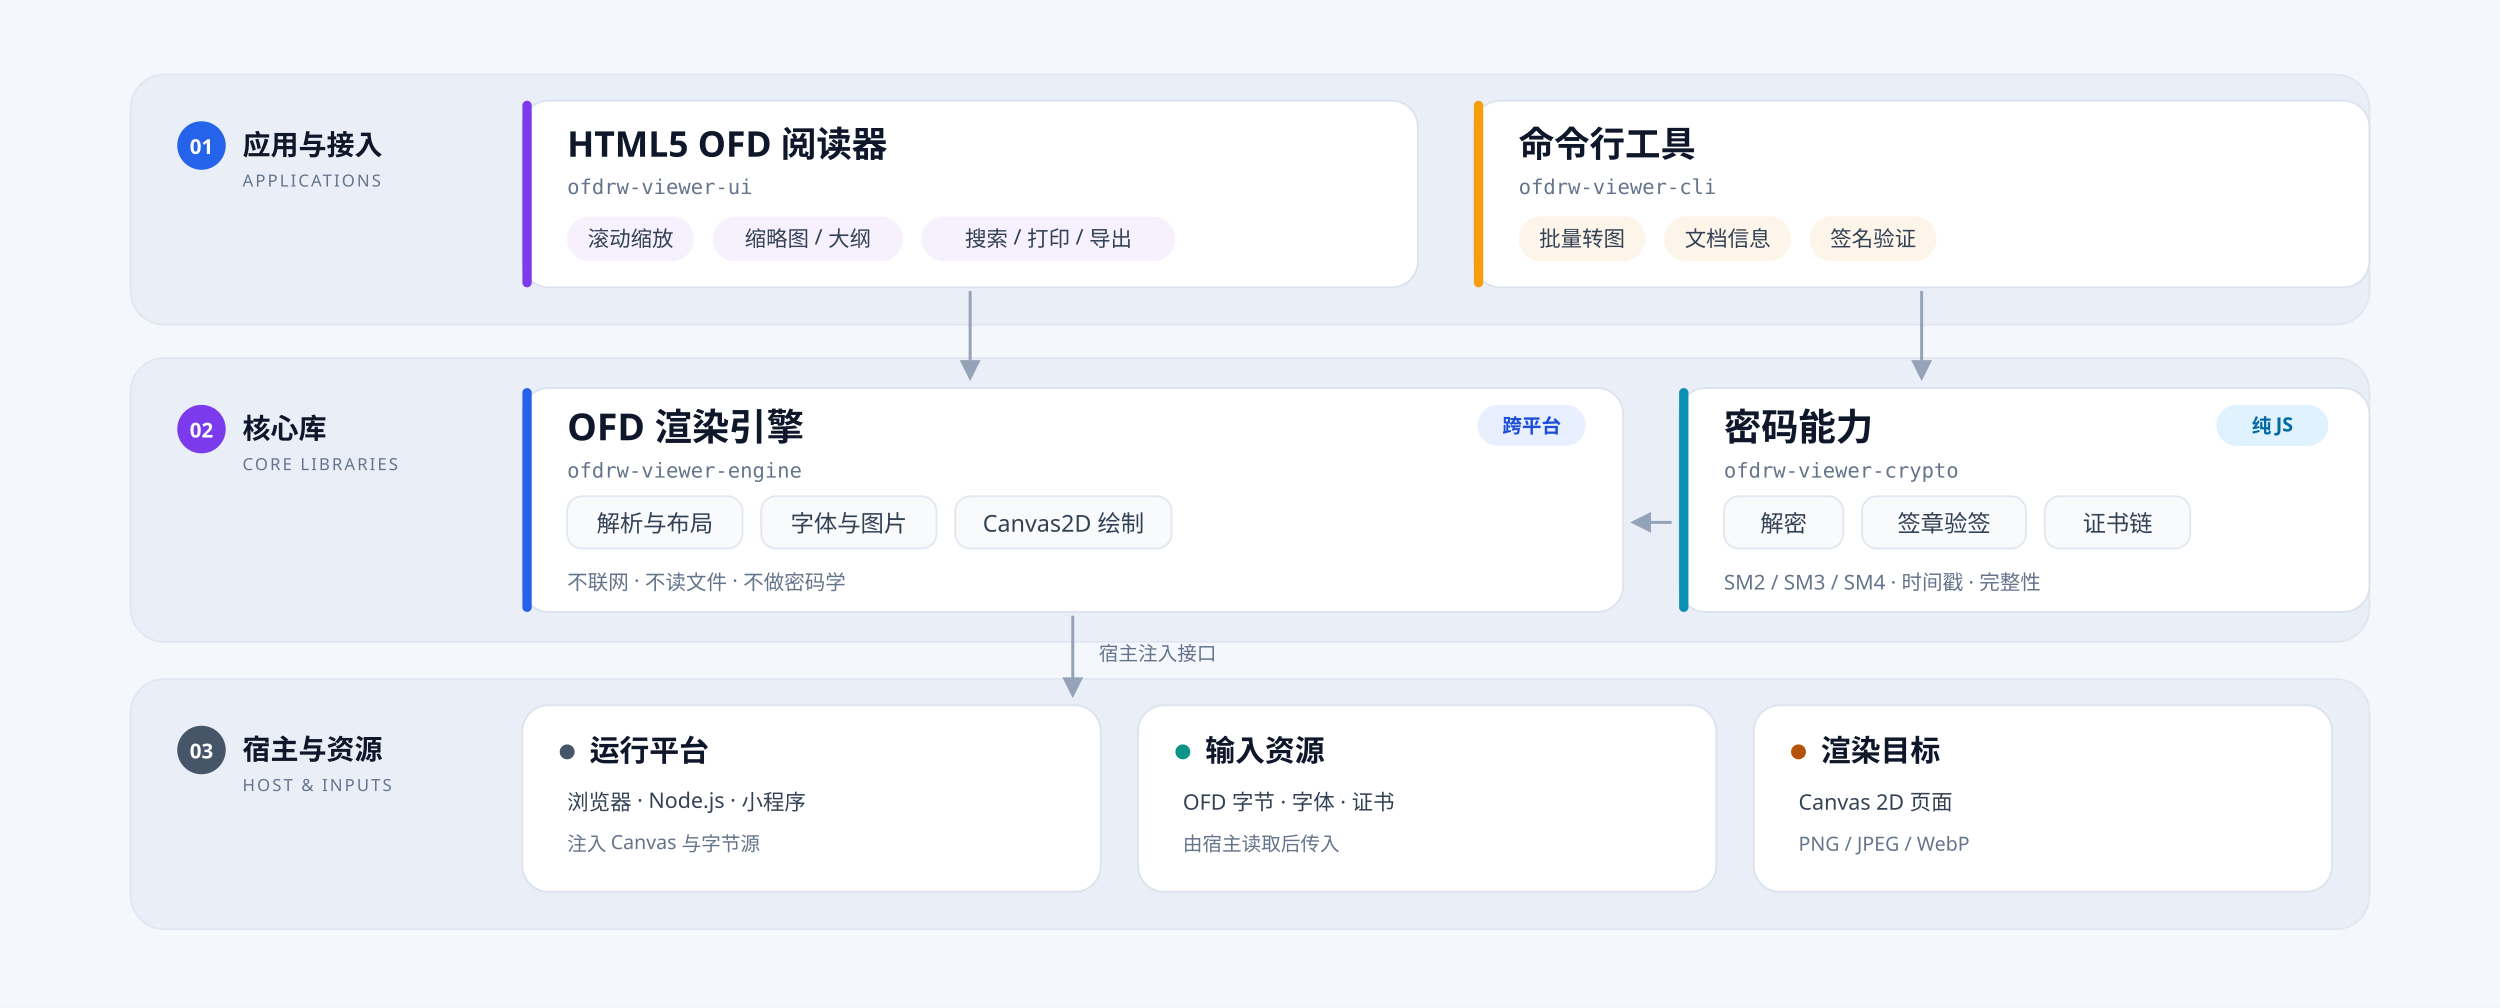
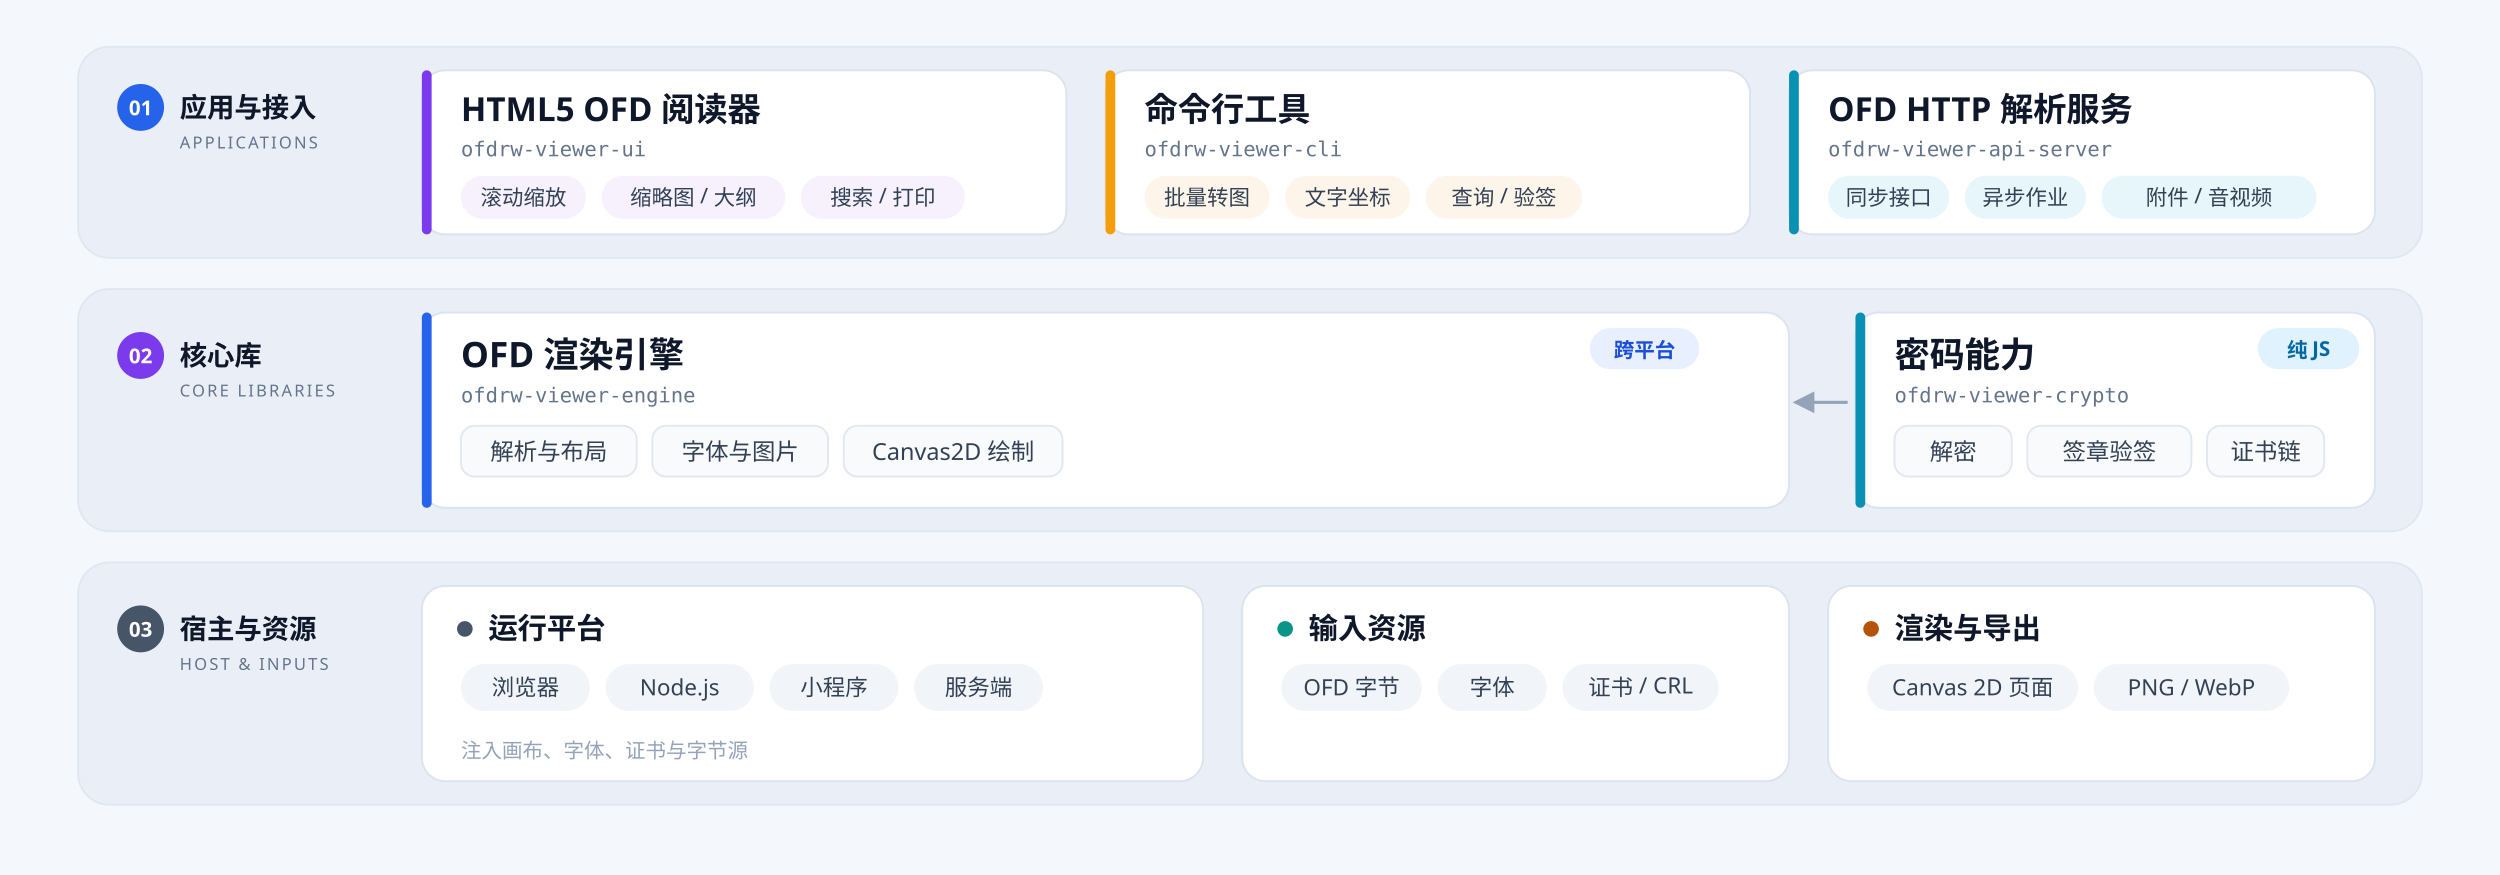
- <svg xmlns="http://www.w3.org/2000/svg" width="1340" height="540" viewBox="0 0 1340 540" role="img" aria-labelledby="arch-title arch-desc" font-family="'Noto Sans SC', 'PingFang SC', 'Microsoft YaHei', sans-serif">
+ <svg xmlns="http://www.w3.org/2000/svg" width="1280" height="448" viewBox="0 0 1280 448" role="img" aria-labelledby="arch-title arch-desc" font-family="'Noto Sans SC', 'PingFang SC', 'Microsoft YaHei', sans-serif">
  <defs>
    <marker id="arrow" viewBox="0 0 10 10" refX="8" refY="5" markerWidth="7" markerHeight="7" orient="auto-start-reverse">
      <path d="M 0 0 L 10 5 L 0 10 z" fill="#94a3b8" />
    </marker>
  </defs>
-   <rect width="1340" height="540" fill="#f4f7fb" />
+   <rect width="1280" height="448" fill="#f4f7fb" />
  <g stroke="#e0e7f1">
-     <rect x="70" y="40" width="1200" height="134" rx="18" fill="#eaeff7" />
-     <rect x="70" y="192" width="1200" height="152" rx="18" fill="#eaeff7" />
-     <rect x="70" y="364" width="1200" height="134" rx="18" fill="#eaeff7" />
+     <rect x="40" y="24" width="1200" height="108" rx="16" fill="#eaeff7" />
+     <rect x="40" y="148" width="1200" height="124" rx="16" fill="#eaeff7" />
+     <rect x="40" y="288" width="1200" height="124" rx="16" fill="#eaeff7" />
  </g>
-   <circle cx="108" cy="78" r="13" fill="#2563eb" />
-   <text x="108" y="82.5" text-anchor="middle" font-size="11" font-weight="700" fill="#ffffff">01</text>
-   <text x="130" y="83" font-size="15" font-weight="700" fill="#0f172a">应用与接入</text>
-   <text x="130" y="100" font-size="9" letter-spacing="1.1" fill="#64748b">APPLICATIONS</text>
-   <circle cx="108" cy="230" r="13" fill="#7c3aed" />
-   <text x="108" y="234.5" text-anchor="middle" font-size="11" font-weight="700" fill="#ffffff">02</text>
-   <text x="130" y="235" font-size="15" font-weight="700" fill="#0f172a">核心库</text>
-   <text x="130" y="252" font-size="9" letter-spacing="1.1" fill="#64748b">CORE LIBRARIES</text>
-   <circle cx="108" cy="402" r="13" fill="#475569" />
-   <text x="108" y="406.5" text-anchor="middle" font-size="11" font-weight="700" fill="#ffffff">03</text>
-   <text x="130" y="407" font-size="15" font-weight="700" fill="#0f172a">宿主与资源</text>
-   <text x="130" y="424" font-size="9" letter-spacing="1.1" fill="#64748b">HOST &amp; INPUTS</text>
-   <rect x="280" y="54" width="480" height="100" rx="14" fill="#ffffff" stroke="#dbe3ee" />
-   <rect x="280" y="54" width="5" height="100" rx="2.5" fill="#7c3aed" />
-   <text x="304" y="84" font-size="19" font-weight="700" fill="#0f172a">HTML5 OFD 阅读器</text>
-   <text x="304" y="104" font-size="11" font-family="'JetBrains Mono', 'Cascadia Code', Consolas, monospace" fill="#64748b">ofdrw-viewer-ui</text>
+   <circle cx="72" cy="55" r="12" fill="#2563eb" />
+   <text x="72" y="59" text-anchor="middle" font-size="10.5" font-weight="700" fill="#ffffff">01</text>
+   <text x="92" y="60" font-size="14" font-weight="700" fill="#0f172a">应用与接入</text>
+   <text x="92" y="76" font-size="8.5" letter-spacing="1.1" fill="#64748b">APPLICATIONS</text>
+   <circle cx="72" cy="182" r="12" fill="#7c3aed" />
+   <text x="72" y="186" text-anchor="middle" font-size="10.5" font-weight="700" fill="#ffffff">02</text>
+   <text x="92" y="187" font-size="14" font-weight="700" fill="#0f172a">核心库</text>
+   <text x="92" y="203" font-size="8.5" letter-spacing="1.1" fill="#64748b">CORE LIBRARIES</text>
+   <circle cx="72" cy="322" r="12" fill="#475569" />
+   <text x="72" y="326" text-anchor="middle" font-size="10.5" font-weight="700" fill="#ffffff">03</text>
+   <text x="92" y="327" font-size="14" font-weight="700" fill="#0f172a">宿主与资源</text>
+   <text x="92" y="343" font-size="8.5" letter-spacing="1.1" fill="#64748b">HOST &amp; INPUTS</text>
+   <rect x="216" y="36" width="330" height="84" rx="12" fill="#ffffff" stroke="#dbe3ee" />
+   <rect x="216" y="36" width="5" height="84" rx="2.5" fill="#7c3aed" />
+   <text x="236" y="62" font-size="17" font-weight="700" fill="#0f172a">HTML5 OFD 阅读器</text>
+   <text x="236" y="80" font-size="10.5" font-family="'JetBrains Mono', 'Cascadia Code', Consolas, monospace" fill="#64748b">ofdrw-viewer-ui</text>
+   <g font-size="11" fill="#334155">
+     <rect x="236" y="90" width="64" height="22" rx="11" fill="#f6f1fd" />
+     <text x="268" y="105" text-anchor="middle">滚动缩放</text>
+     <rect x="308" y="90" width="94" height="22" rx="11" fill="#f6f1fd" />
+     <text x="355" y="105" text-anchor="middle">缩略图 / 大纲</text>
+     <rect x="410" y="90" width="84" height="22" rx="11" fill="#f6f1fd" />
+     <text x="452" y="105" text-anchor="middle">搜索 / 打印</text>
+   </g>
+   <rect x="566" y="36" width="330" height="84" rx="12" fill="#ffffff" stroke="#dbe3ee" />
+   <rect x="566" y="36" width="5" height="84" rx="2.5" fill="#f59e0b" />
+   <text x="586" y="62" font-size="17" font-weight="700" fill="#0f172a">命令行工具</text>
+   <text x="586" y="80" font-size="10.5" font-family="'JetBrains Mono', 'Cascadia Code', Consolas, monospace" fill="#64748b">ofdrw-viewer-cli</text>
+   <g font-size="11" fill="#334155">
+     <rect x="586" y="90" width="64" height="22" rx="11" fill="#fdf5e9" />
+     <text x="618" y="105" text-anchor="middle">批量转图</text>
+     <rect x="658" y="90" width="64" height="22" rx="11" fill="#fdf5e9" />
+     <text x="690" y="105" text-anchor="middle">文字坐标</text>
+     <rect x="730" y="90" width="80" height="22" rx="11" fill="#fdf5e9" />
+     <text x="770" y="105" text-anchor="middle">查询 / 验签</text>
+   </g>
+   <rect x="916" y="36" width="300" height="84" rx="12" fill="#ffffff" stroke="#dbe3ee" />
+   <rect x="916" y="36" width="5" height="84" rx="2.5" fill="#0891b2" />
+   <text x="936" y="62" font-size="17" font-weight="700" fill="#0f172a">OFD HTTP 解析服务</text>
+   <text x="936" y="80" font-size="10.5" font-family="'JetBrains Mono', 'Cascadia Code', Consolas, monospace" fill="#64748b">ofdrw-viewer-api-server</text>
+   <g font-size="11" fill="#334155">
+     <rect x="936" y="90" width="62" height="22" rx="11" fill="#e6f6fb" />
+     <text x="967" y="105" text-anchor="middle">同步接口</text>
+     <rect x="1006" y="90" width="62" height="22" rx="11" fill="#e6f6fb" />
+     <text x="1037" y="105" text-anchor="middle">异步作业</text>
+     <rect x="1076" y="90" width="110" height="22" rx="11" fill="#e6f6fb" />
+     <text x="1131" y="105" text-anchor="middle">附件 / 音视频</text>
+   </g>
+   <rect x="216" y="160" width="700" height="100" rx="12" fill="#ffffff" stroke="#dbe3ee" />
+   <rect x="216" y="160" width="5" height="100" rx="2.5" fill="#2563eb" />
+   <text x="236" y="188" font-size="18" font-weight="700" fill="#0f172a">OFD 渲染引擎</text>
+   <rect x="814" y="168" width="56" height="21" rx="10.5" fill="#e8efff" />
+   <text x="842" y="183" text-anchor="middle" font-size="10.5" font-weight="600" fill="#1d4ed8">跨平台</text>
+   <text x="236" y="206" font-size="10.5" font-family="'JetBrains Mono', 'Cascadia Code', Consolas, monospace" fill="#64748b">ofdrw-viewer-engine</text>
+   <g font-size="12" fill="#334155">
+     <rect x="236" y="218" width="90" height="26" rx="7" fill="#f8fafc" stroke="#e2e8f0" />
+     <text x="281" y="235.5" text-anchor="middle">解析与布局</text>
+     <rect x="334" y="218" width="90" height="26" rx="7" fill="#f8fafc" stroke="#e2e8f0" />
+     <text x="379" y="235.5" text-anchor="middle">字体与图片</text>
+     <rect x="432" y="218" width="112" height="26" rx="7" fill="#f8fafc" stroke="#e2e8f0" />
+     <text x="488" y="235.5" text-anchor="middle">Canvas2D 绘制</text>
+   </g>
+   <rect x="950" y="160" width="266" height="100" rx="12" fill="#ffffff" stroke="#dbe3ee" />
+   <rect x="950" y="160" width="5" height="100" rx="2.5" fill="#0891b2" />
+   <text x="970" y="188" font-size="18" font-weight="700" fill="#0f172a">密码能力</text>
+   <rect x="1156" y="168" width="52" height="21" rx="10.5" fill="#e0f2fe" />
+   <text x="1182" y="183" text-anchor="middle" font-size="10.5" font-weight="600" fill="#0369a1">纯 JS</text>
+   <text x="970" y="206" font-size="10.5" font-family="'JetBrains Mono', 'Cascadia Code', Consolas, monospace" fill="#64748b">ofdrw-viewer-crypto</text>
+   <g font-size="12" fill="#334155">
+     <rect x="970" y="218" width="60" height="26" rx="7" fill="#f8fafc" stroke="#e2e8f0" />
+     <text x="1000" y="235.5" text-anchor="middle">解密</text>
+     <rect x="1038" y="218" width="84" height="26" rx="7" fill="#f8fafc" stroke="#e2e8f0" />
+     <text x="1080" y="235.5" text-anchor="middle">签章验签</text>
+     <rect x="1130" y="218" width="60" height="26" rx="7" fill="#f8fafc" stroke="#e2e8f0" />
+     <text x="1160" y="235.5" text-anchor="middle">证书链</text>
+   </g>
+   <rect x="216" y="300" width="400" height="100" rx="12" fill="#ffffff" stroke="#dbe3ee" />
+   <circle cx="238" cy="322" r="4" fill="#475569" />
+   <text x="250" y="327" font-size="15" font-weight="700" fill="#0f172a">运行平台</text>
  <g font-size="11.5" fill="#334155">
-     <rect x="304" y="116" width="68" height="24" rx="12" fill="#f6f1fd" />
-     <text x="338" y="132" text-anchor="middle">滚动缩放</text>
-     <rect x="382" y="116" width="102" height="24" rx="12" fill="#f6f1fd" />
-     <text x="433" y="132" text-anchor="middle">缩略图 / 大纲</text>
-     <rect x="494" y="116" width="136" height="24" rx="12" fill="#f6f1fd" />
-     <text x="562" y="132" text-anchor="middle">搜索 / 打印 / 导出</text>
+     <rect x="236" y="340" width="66" height="24" rx="12" fill="#f1f5f9" />
+     <text x="269" y="356" text-anchor="middle">浏览器</text>
+     <rect x="310" y="340" width="76" height="24" rx="12" fill="#f1f5f9" />
+     <text x="348" y="356" text-anchor="middle">Node.js</text>
+     <rect x="394" y="340" width="66" height="24" rx="12" fill="#f1f5f9" />
+     <text x="427" y="356" text-anchor="middle">小程序</text>
+     <rect x="468" y="340" width="66" height="24" rx="12" fill="#f1f5f9" />
+     <text x="501" y="356" text-anchor="middle">服务端</text>
  </g>
-   <rect x="790" y="54" width="480" height="100" rx="14" fill="#ffffff" stroke="#dbe3ee" />
-   <rect x="790" y="54" width="5" height="100" rx="2.5" fill="#f59e0b" />
-   <text x="814" y="84" font-size="19" font-weight="700" fill="#0f172a">命令行工具</text>
-   <text x="814" y="104" font-size="11" font-family="'JetBrains Mono', 'Cascadia Code', Consolas, monospace" fill="#64748b">ofdrw-viewer-cli</text>
+   <text x="236" y="388" font-size="10.5" fill="#94a3b8">注入画布、字体、证书与字节源</text>
+   <rect x="636" y="300" width="280" height="100" rx="12" fill="#ffffff" stroke="#dbe3ee" />
+   <circle cx="658" cy="322" r="4" fill="#0d9488" />
+   <text x="670" y="327" font-size="15" font-weight="700" fill="#0f172a">输入资源</text>
  <g font-size="11.5" fill="#334155">
-     <rect x="814" y="116" width="68" height="24" rx="12" fill="#fdf5e9" />
-     <text x="848" y="132" text-anchor="middle">批量转图</text>
-     <rect x="892" y="116" width="68" height="24" rx="12" fill="#fdf5e9" />
-     <text x="926" y="132" text-anchor="middle">文档信息</text>
-     <rect x="970" y="116" width="68" height="24" rx="12" fill="#fdf5e9" />
-     <text x="1004" y="132" text-anchor="middle">签名验证</text>
+     <rect x="656" y="340" width="72" height="24" rx="12" fill="#f1f5f9" />
+     <text x="692" y="356" text-anchor="middle">OFD 字节</text>
+     <rect x="736" y="340" width="56" height="24" rx="12" fill="#f1f5f9" />
+     <text x="764" y="356" text-anchor="middle">字体</text>
+     <rect x="800" y="340" width="80" height="24" rx="12" fill="#f1f5f9" />
+     <text x="840" y="356" text-anchor="middle">证书 / CRL</text>
  </g>
-   <rect x="280" y="208" width="590" height="120" rx="14" fill="#ffffff" stroke="#dbe3ee" />
-   <rect x="280" y="208" width="5" height="120" rx="2.5" fill="#2563eb" />
-   <text x="304" y="236" font-size="20" font-weight="700" fill="#0f172a">OFD 渲染引擎</text>
-   <rect x="792" y="217" width="58" height="22" rx="11" fill="#e8efff" />
-   <text x="821" y="232" text-anchor="middle" font-size="10.5" font-weight="600" fill="#1d4ed8">跨平台</text>
-   <text x="304" y="256" font-size="11" font-family="'JetBrains Mono', 'Cascadia Code', Consolas, monospace" fill="#64748b">ofdrw-viewer-engine</text>
-   <g font-size="12.5" fill="#334155">
-     <rect x="304" y="266" width="94" height="28" rx="8" fill="#f8fafc" stroke="#e2e8f0" />
-     <text x="351" y="285" text-anchor="middle">解析与布局</text>
-     <rect x="408" y="266" width="94" height="28" rx="8" fill="#f8fafc" stroke="#e2e8f0" />
-     <text x="455" y="285" text-anchor="middle">字体与图片</text>
-     <rect x="512" y="266" width="116" height="28" rx="8" fill="#f8fafc" stroke="#e2e8f0" />
-     <text x="570" y="285" text-anchor="middle">Canvas2D 绘制</text>
+   <rect x="936" y="300" width="280" height="100" rx="12" fill="#ffffff" stroke="#dbe3ee" />
+   <circle cx="958" cy="322" r="4" fill="#b45309" />
+   <text x="970" y="327" font-size="15" font-weight="700" fill="#0f172a">渲染与导出</text>
+   <g font-size="11.5" fill="#334155">
+     <rect x="956" y="340" width="108" height="24" rx="12" fill="#f1f5f9" />
+     <text x="1010" y="356" text-anchor="middle">Canvas 2D 页面</text>
+     <rect x="1072" y="340" width="100" height="24" rx="12" fill="#f1f5f9" />
+     <text x="1122" y="356" text-anchor="middle">PNG / WebP</text>
  </g>
-   <text x="304" y="316" font-size="11" fill="#64748b">不联网 · 不读文件 · 不做密码学</text>
-   <rect x="900" y="208" width="370" height="120" rx="14" fill="#ffffff" stroke="#dbe3ee" />
-   <rect x="900" y="208" width="5" height="120" rx="2.5" fill="#0891b2" />
-   <text x="924" y="236" font-size="20" font-weight="700" fill="#0f172a">密码能力</text>
-   <rect x="1188" y="217" width="60" height="22" rx="11" fill="#e0f2fe" />
-   <text x="1218" y="232" text-anchor="middle" font-size="10.5" font-weight="600" fill="#0369a1">纯 JS</text>
-   <text x="924" y="256" font-size="11" font-family="'JetBrains Mono', 'Cascadia Code', Consolas, monospace" fill="#64748b">ofdrw-viewer-crypto</text>
-   <g font-size="12.5" fill="#334155">
-     <rect x="924" y="266" width="64" height="28" rx="8" fill="#f8fafc" stroke="#e2e8f0" />
-     <text x="956" y="285" text-anchor="middle">解密</text>
-     <rect x="998" y="266" width="88" height="28" rx="8" fill="#f8fafc" stroke="#e2e8f0" />
-     <text x="1042" y="285" text-anchor="middle">签章验签</text>
-     <rect x="1096" y="266" width="78" height="28" rx="8" fill="#f8fafc" stroke="#e2e8f0" />
-     <text x="1135" y="285" text-anchor="middle">证书链</text>
-   </g>
-   <text x="924" y="316" font-size="11" fill="#64748b">SM2 / SM3 / SM4 · 时间戳 · 完整性</text>
-   <rect x="280" y="378" width="310" height="100" rx="14" fill="#ffffff" stroke="#dbe3ee" />
-   <circle cx="304" cy="403" r="4" fill="#475569" />
-   <text x="316" y="408" font-size="16" font-weight="700" fill="#0f172a">运行平台</text>
-   <text x="304" y="434" font-size="11.5" fill="#334155">浏览器 · Node.js · 小程序</text>
-   <text x="304" y="456" font-size="10.5" fill="#64748b">注入 Canvas 与字节源</text>
-   <rect x="610" y="378" width="310" height="100" rx="14" fill="#ffffff" stroke="#dbe3ee" />
-   <circle cx="634" cy="403" r="4" fill="#0d9488" />
-   <text x="646" y="408" font-size="16" font-weight="700" fill="#0f172a">输入资源</text>
-   <text x="634" y="434" font-size="11.5" fill="#334155">OFD 字节 · 字体 · 证书</text>
-   <text x="634" y="456" font-size="10.5" fill="#64748b">由宿主读取后传入</text>
-   <rect x="940" y="378" width="310" height="100" rx="14" fill="#ffffff" stroke="#dbe3ee" />
-   <circle cx="964" cy="403" r="4" fill="#b45309" />
-   <text x="976" y="408" font-size="16" font-weight="700" fill="#0f172a">渲染目标</text>
-   <text x="964" y="434" font-size="11.5" fill="#334155">Canvas 2D 页面</text>
-   <text x="964" y="456" font-size="10.5" fill="#64748b">PNG / JPEG / WebP</text>
-   <line x1="520" y1="156" x2="520" y2="202" stroke="#94a3b8" stroke-width="1.6" marker-end="url(#arrow)" />
-   <line x1="1030" y1="156" x2="1030" y2="202" stroke="#94a3b8" stroke-width="1.6" marker-end="url(#arrow)" />
-   <line x1="896" y1="280" x2="876" y2="280" stroke="#94a3b8" stroke-width="1.6" marker-end="url(#arrow)" />
-   <line x1="575" y1="330" x2="575" y2="372" stroke="#94a3b8" stroke-width="1.6" marker-end="url(#arrow)" />
-   <text x="589" y="354" font-size="10.5" fill="#64748b">宿主注入接口</text>
+   <path d="M 946 206 L 920 206" fill="none" stroke="#94a3b8" stroke-width="1.6" marker-end="url(#arrow)" />
</svg>
